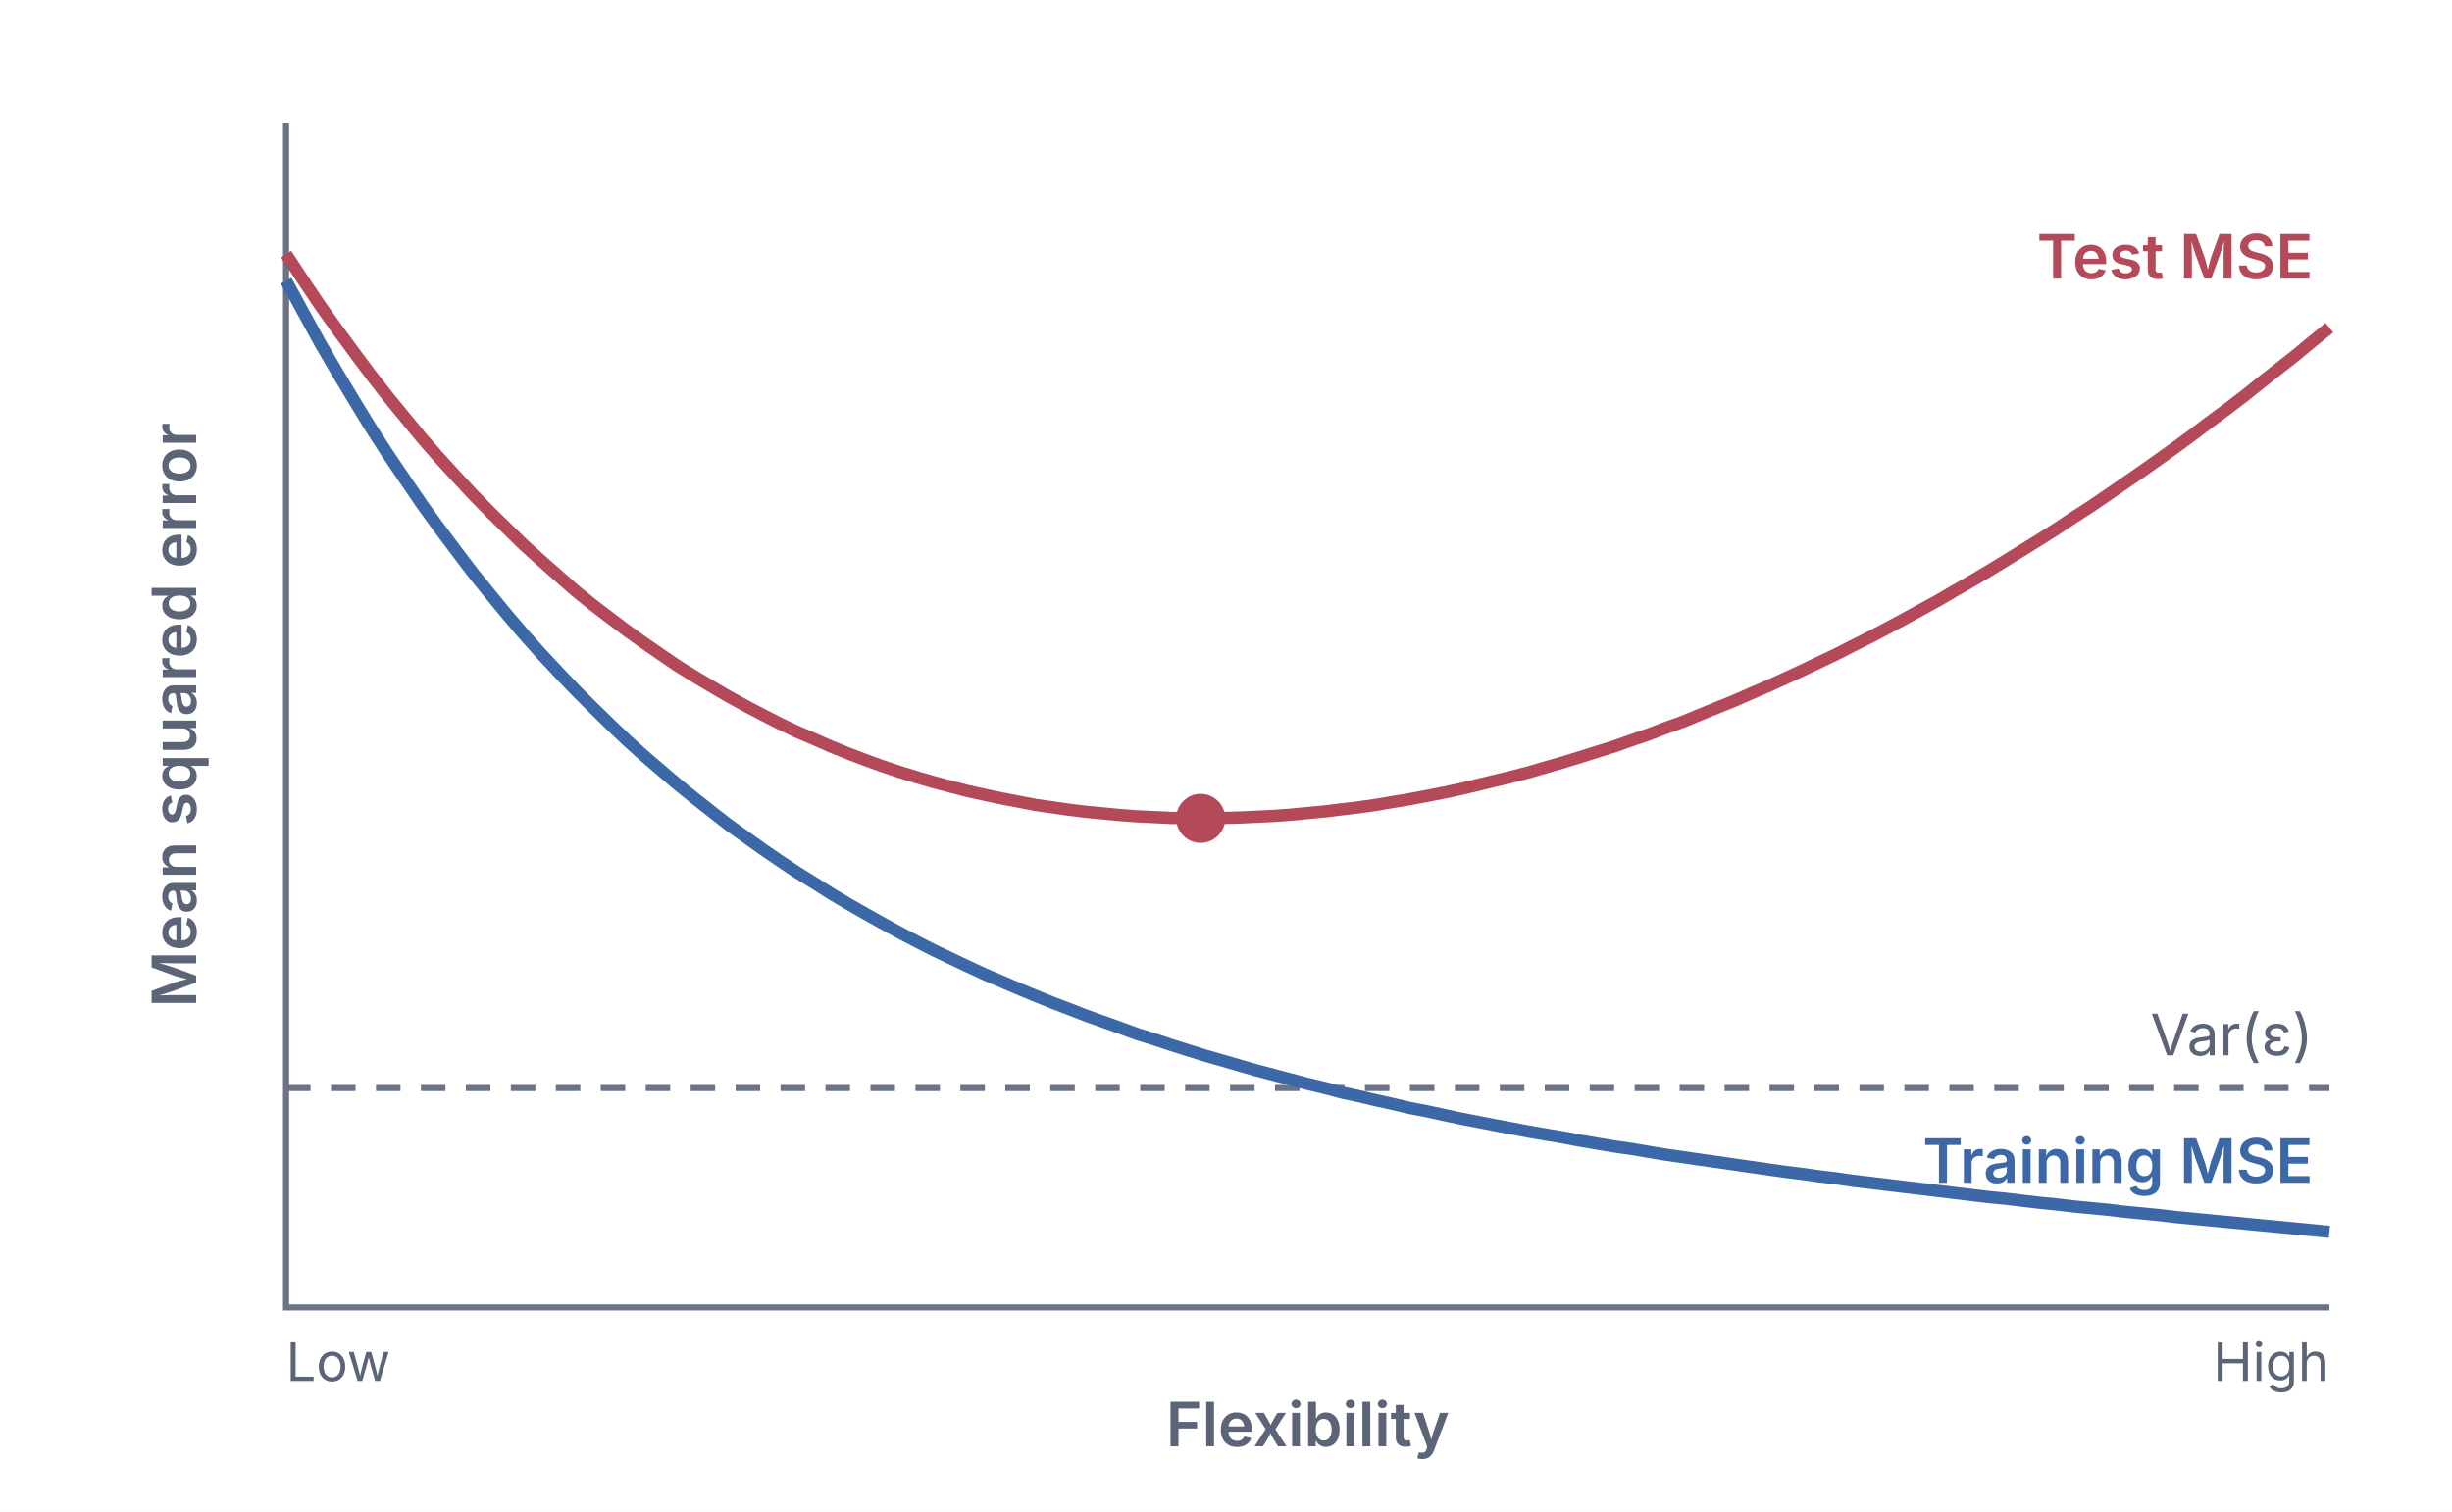
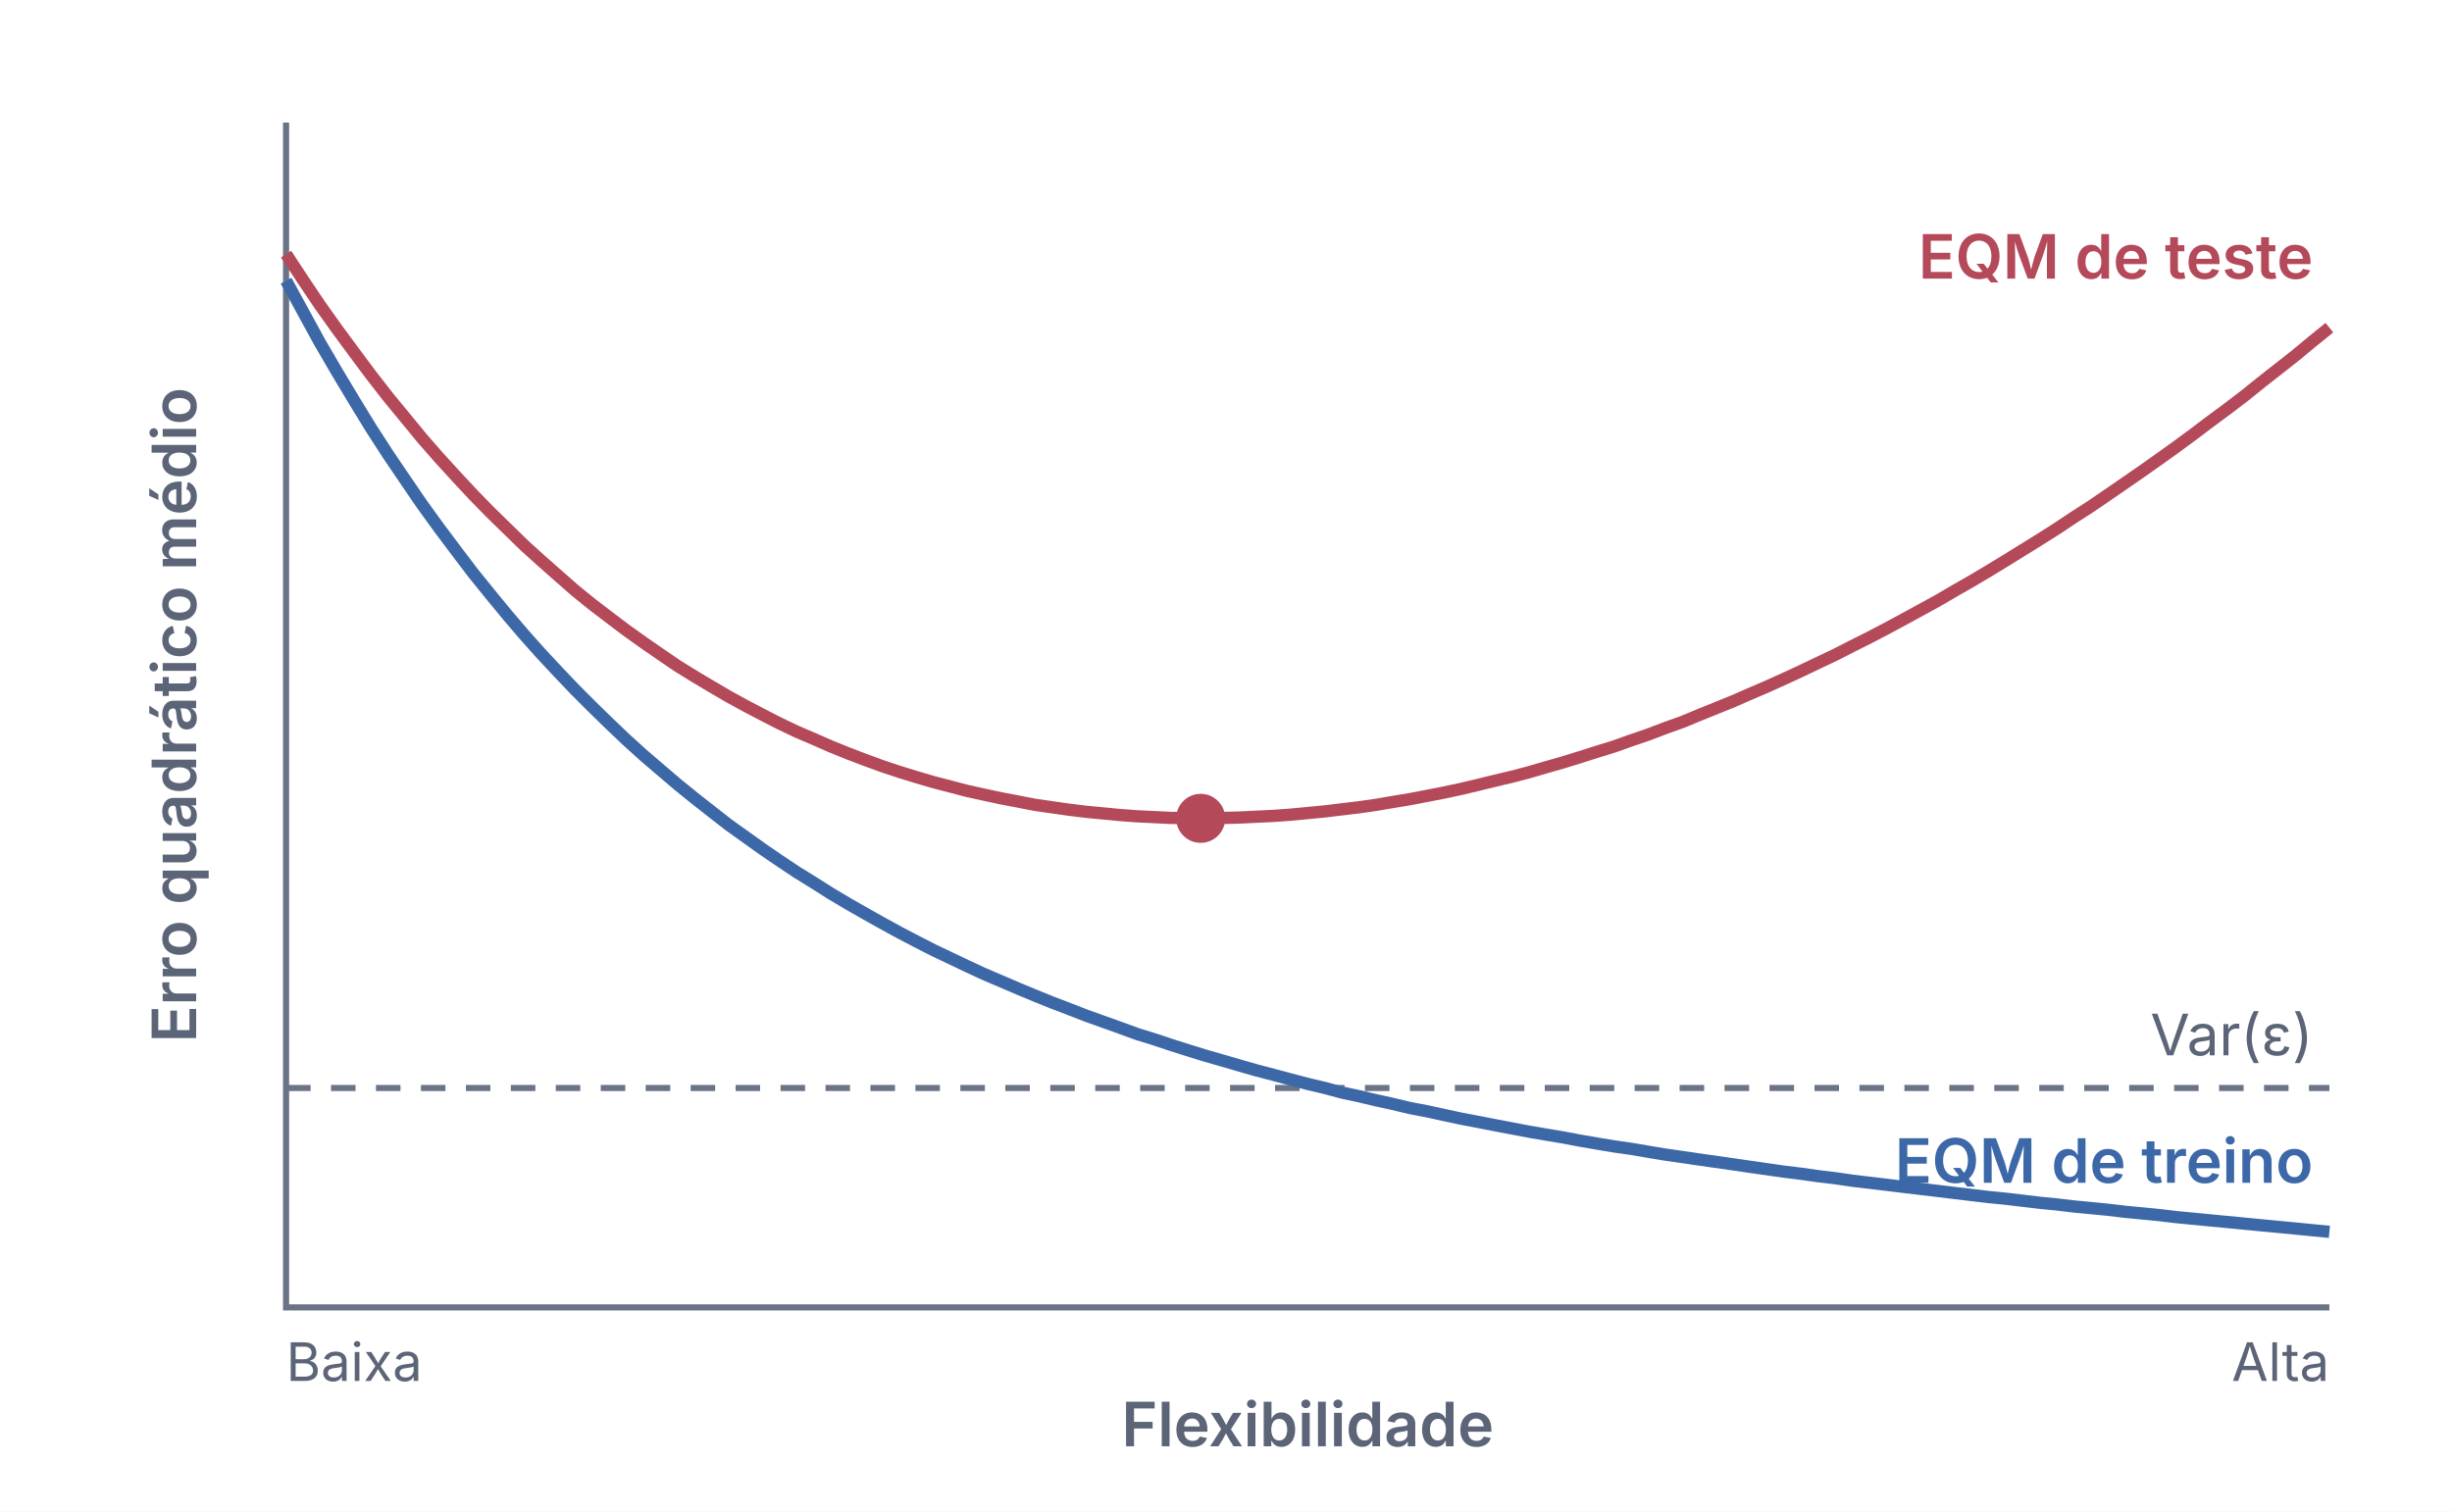
<svg xmlns="http://www.w3.org/2000/svg" viewBox="0 0 600 370" font-family="Inter, system-ui, -apple-system, 'Segoe UI', sans-serif">
  <rect width="600" height="370" fill="#ffffff" />
  <path d="M70 30 V320 H570" fill="none" stroke="#6b7487" stroke-width="1.5" />
-   <text x="320.0" y="354" text-anchor="middle" font-size="15" font-weight="600" fill="#5c6577">Flexibility</text>
-   <text transform="translate(48 175.0) rotate(-90)" text-anchor="middle" font-size="15" font-weight="600" fill="#5c6577">Mean squared error</text>
-   <text x="70" y="338" font-size="13" fill="#5c6577">Low</text>
-   <text x="570" y="338" text-anchor="end" font-size="13" fill="#5c6577">High</text>
+   <text x="320.0" y="354" text-anchor="middle" font-size="15" font-weight="600" fill="#5c6577">Flexibilidade</text>
+   <text transform="translate(48 175.0) rotate(-90)" text-anchor="middle" font-size="15" font-weight="600" fill="#5c6577">Erro quadrático médio</text>
+   <text x="70" y="338" font-size="13" fill="#5c6577">Baixa</text>
+   <text x="570" y="338" text-anchor="end" font-size="13" fill="#5c6577">Alta</text>
  <line x1="70" y1="266.3" x2="570" y2="266.3" stroke="#6b7487" stroke-width="1.5" stroke-dasharray="6 5" />
  <text x="566" y="258.3" text-anchor="end" font-size="14" fill="#5c6577">Var(ε)</text>
  <path d="M70.0 68.7 L74.2 76.4 L78.3 83.9 L82.5 91.1 L86.7 98.1 L90.8 104.8 L95.0 111.3 L99.2 117.5 L103.3 123.5 L107.5 129.3 L111.7 134.9 L115.8 140.3 L120.0 145.5 L124.2 150.6 L128.3 155.4 L132.5 160.1 L136.7 164.6 L140.8 168.9 L145.0 173.1 L149.2 177.2 L153.3 181.1 L157.5 184.9 L161.7 188.5 L165.8 192.0 L170.0 195.4 L174.2 198.7 L178.3 201.9 L182.5 204.9 L186.7 207.9 L190.8 210.7 L195.0 213.5 L199.2 216.1 L203.3 218.7 L207.5 221.2 L211.7 223.6 L215.8 225.9 L220.0 228.2 L224.2 230.4 L228.3 232.5 L232.5 234.5 L236.7 236.5 L240.8 238.4 L245.0 240.2 L249.2 242.0 L253.3 243.7 L257.5 245.4 L261.7 247.0 L265.8 248.6 L270.0 250.1 L274.2 251.6 L278.3 253.1 L282.5 254.4 L286.7 255.8 L290.8 257.1 L295.0 258.4 L299.2 259.6 L303.3 260.8 L307.5 262.0 L311.7 263.1 L315.8 264.2 L320.0 265.3 L324.2 266.3 L328.3 267.4 L332.5 268.3 L336.7 269.3 L340.8 270.2 L345.0 271.2 L349.2 272.0 L353.3 272.9 L357.5 273.8 L361.7 274.6 L365.8 275.4 L370.0 276.2 L374.2 277.0 L378.3 277.7 L382.5 278.4 L386.7 279.2 L390.8 279.9 L395.0 280.6 L399.2 281.2 L403.3 281.9 L407.5 282.6 L411.7 283.2 L415.8 283.8 L420.0 284.4 L424.2 285.0 L428.3 285.6 L432.5 286.2 L436.7 286.8 L440.8 287.3 L445.0 287.9 L449.2 288.4 L453.3 289.0 L457.5 289.5 L461.7 290.0 L465.8 290.5 L470.0 291.0 L474.2 291.5 L478.3 292.0 L482.5 292.5 L486.7 293.0 L490.8 293.4 L495.0 293.9 L499.2 294.4 L503.3 294.8 L507.5 295.3 L511.7 295.7 L515.8 296.1 L520.0 296.6 L524.2 297.0 L528.3 297.4 L532.5 297.9 L536.7 298.3 L540.8 298.7 L545.0 299.1 L549.2 299.5 L553.3 299.9 L557.5 300.3 L561.7 300.7 L565.8 301.1 L570.0 301.5" fill="none" stroke="#3d68a8" stroke-width="3" />
  <path d="M70.0 62.2 L74.2 68.6 L78.3 74.7 L82.5 80.6 L86.7 86.3 L90.8 91.8 L95.0 97.2 L99.2 102.3 L103.3 107.3 L107.5 112.1 L111.7 116.7 L115.8 121.1 L120.0 125.4 L124.2 129.5 L128.3 133.5 L132.5 137.3 L136.7 141.0 L140.8 144.6 L145.0 148.0 L149.2 151.2 L153.3 154.3 L157.5 157.3 L161.7 160.2 L165.8 163.0 L170.0 165.6 L174.2 168.1 L178.3 170.5 L182.5 172.8 L186.7 175.0 L190.8 177.1 L195.0 179.1 L199.2 180.9 L203.3 182.7 L207.5 184.4 L211.7 186.0 L215.8 187.5 L220.0 188.9 L224.2 190.2 L228.3 191.4 L232.5 192.5 L236.7 193.6 L240.8 194.5 L245.0 195.4 L249.2 196.2 L253.3 197.0 L257.5 197.6 L261.7 198.2 L265.8 198.7 L270.0 199.1 L274.2 199.5 L278.3 199.8 L282.5 200.0 L286.7 200.2 L290.8 200.2 L295.0 200.3 L299.2 200.2 L303.3 200.1 L307.5 199.9 L311.7 199.7 L315.8 199.4 L320.0 199.0 L324.2 198.6 L328.3 198.1 L332.5 197.6 L336.7 197.0 L340.8 196.3 L345.0 195.6 L349.2 194.8 L353.3 194.0 L357.5 193.1 L361.7 192.1 L365.8 191.1 L370.0 190.1 L374.2 189.0 L378.3 187.8 L382.5 186.6 L386.7 185.3 L390.8 184.0 L395.0 182.7 L399.2 181.2 L403.3 179.8 L407.5 178.2 L411.7 176.7 L415.8 175.0 L420.0 173.3 L424.2 171.6 L428.3 169.8 L432.5 168.0 L436.7 166.1 L440.8 164.2 L445.0 162.2 L449.2 160.2 L453.3 158.1 L457.5 156.0 L461.7 153.8 L465.8 151.6 L470.0 149.3 L474.2 147.0 L478.3 144.6 L482.5 142.2 L486.7 139.7 L490.8 137.2 L495.0 134.6 L499.2 132.0 L503.3 129.4 L507.5 126.6 L511.7 123.9 L515.8 121.1 L520.0 118.2 L524.2 115.3 L528.3 112.4 L532.5 109.4 L536.7 106.3 L540.8 103.2 L545.0 100.1 L549.2 96.9 L553.3 93.6 L557.5 90.3 L561.7 87.0 L565.8 83.6 L570.0 80.2" fill="none" stroke="#b4495a" stroke-width="3" />
  <circle cx="293.8" cy="200.3" r="6" fill="#b4495a" />
-   <text x="566" y="68.2" text-anchor="end" font-size="15" font-weight="600" fill="#b4495a">Test MSE</text>
-   <text x="566" y="289.5" text-anchor="end" font-size="15" font-weight="600" fill="#3d68a8">Training MSE</text>
+   <text x="566" y="68.2" text-anchor="end" font-size="15" font-weight="600" fill="#b4495a">EQM de teste</text>
+   <text x="566" y="289.5" text-anchor="end" font-size="15" font-weight="600" fill="#3d68a8">EQM de treino</text>
</svg>
